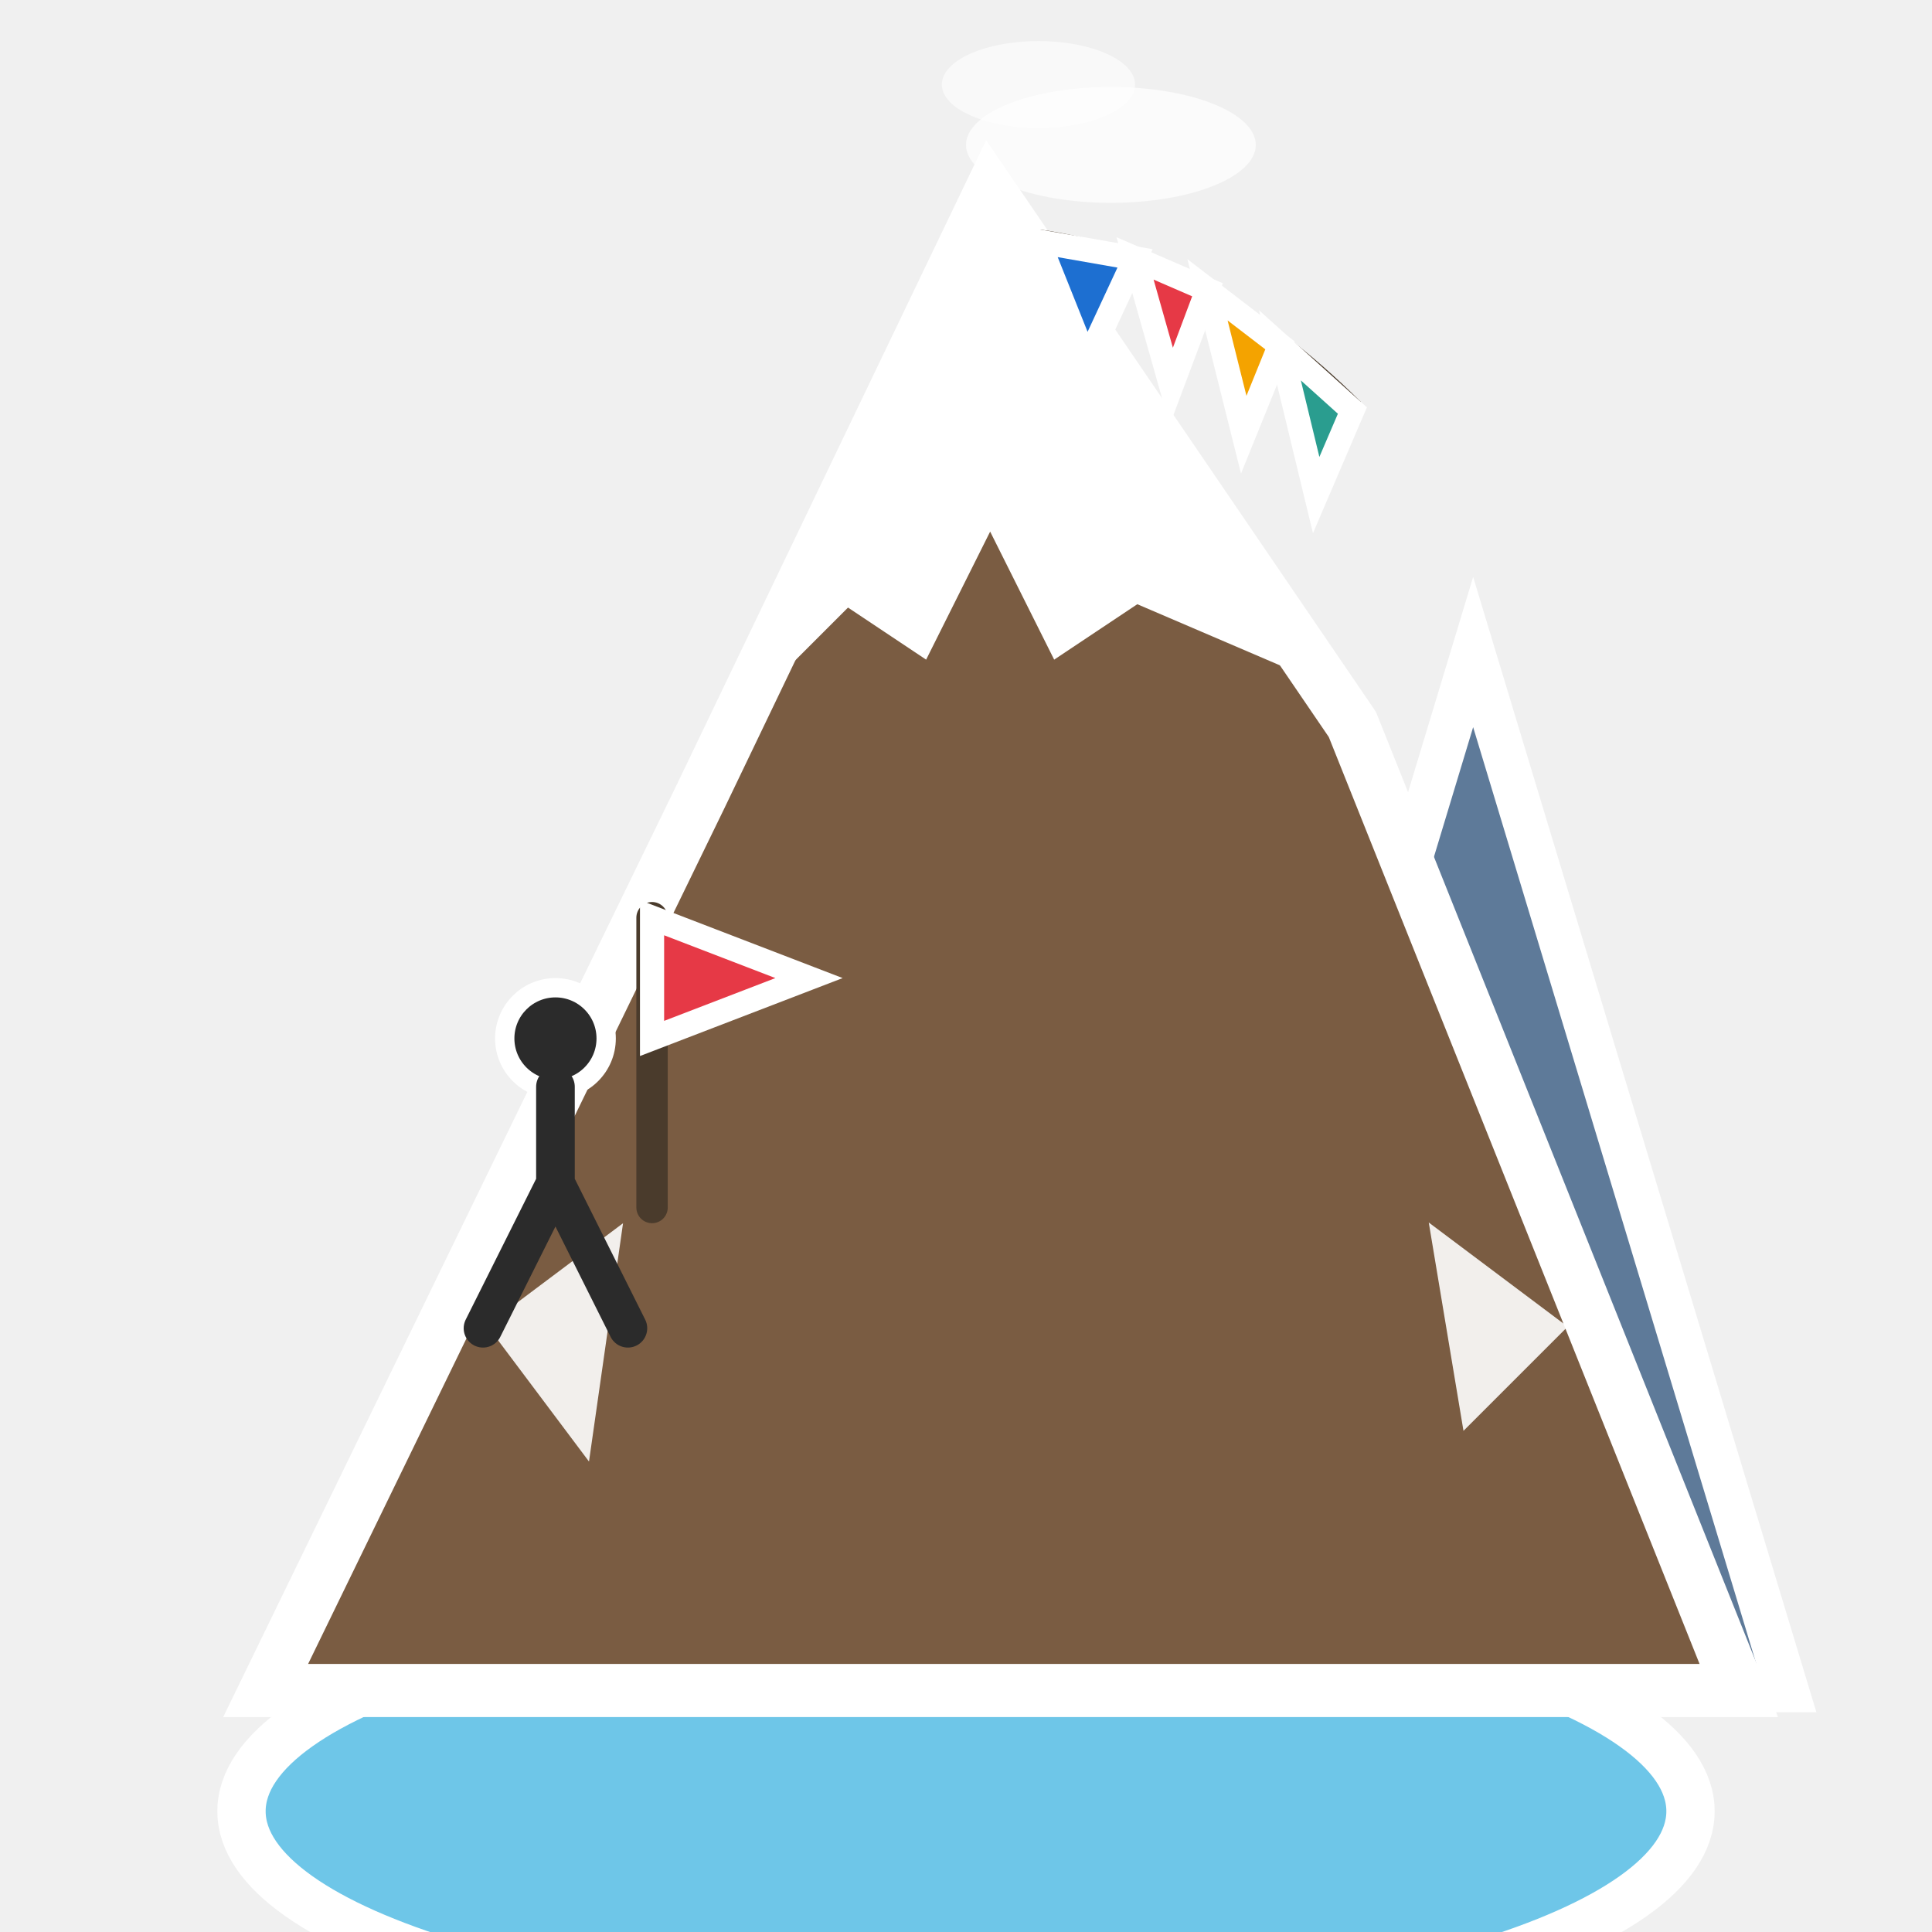
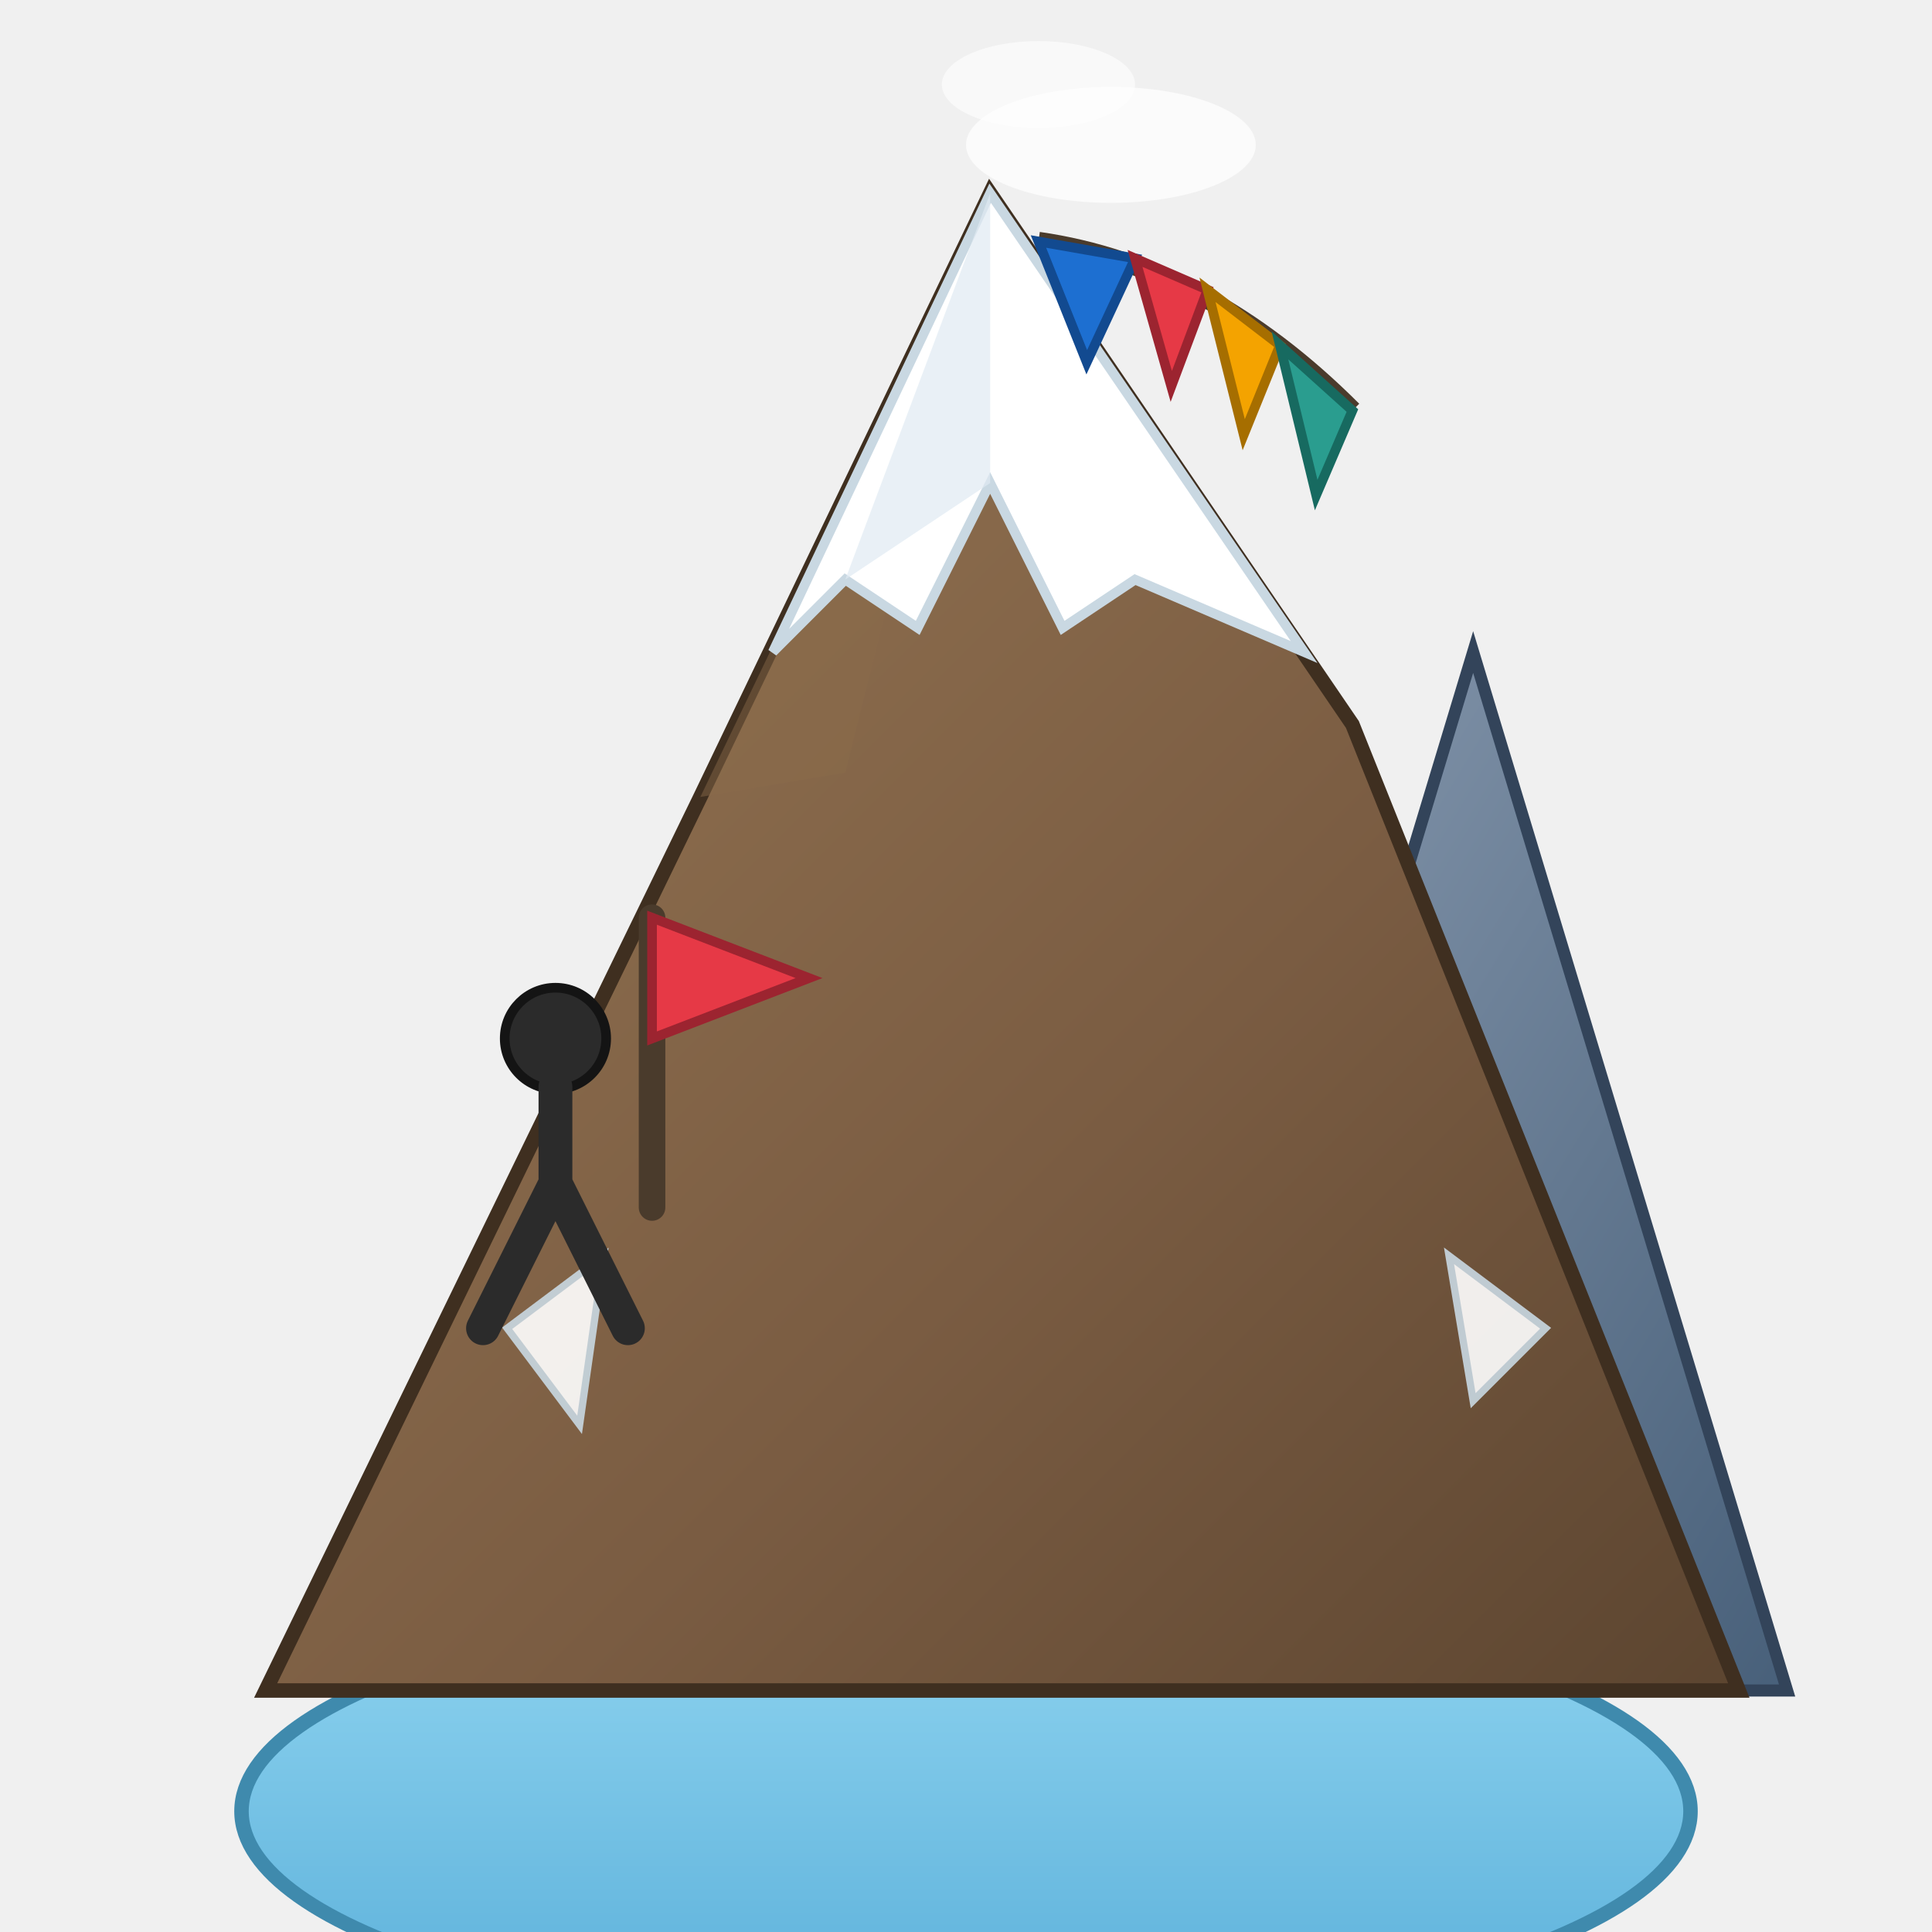
<svg xmlns="http://www.w3.org/2000/svg" viewBox="0 0 80 80">
-   <ellipse cx="40" cy="75" rx="30" ry="9" fill="#6ec6e8" stroke="white" stroke-width="2" />
-   <polygon points="48,70 61,27 74,70" fill="#5e7a99" stroke="white" stroke-width="1.8" />
-   <polygon points="11,70 29,33 41,8 56,30 72,70" fill="#7a5c42" stroke="white" stroke-width="2.2" />
-   <polygon points="41,8 32,27 35,24 38,26 41,20 44,26 47,24 54,27" fill="#ffffff" stroke="white" stroke-width="1.8" />
-   <polygon points="21,55 25,52 24,59" fill="#ffffff" stroke="white" stroke-width="1.2" opacity="0.9" />
-   <polygon points="60,52 64,55 61,58" fill="#ffffff" stroke="white" stroke-width="1.2" opacity="0.9" />
+   <defs>
+     <linearGradient id="evSky" x1="0" y1="0" x2="0" y2="1">
+       <stop offset="0" stop-color="#8fd4f0" />
+       <stop offset="1" stop-color="#5bb0da" />
+     </linearGradient>
+     <linearGradient id="evRock" x1="0" y1="0" x2="1" y2="1">
+       <stop offset="0" stop-color="#8a9bb0" />
+       <stop offset="1" stop-color="#48607a" />
+     </linearGradient>
+     <linearGradient id="evMain" x1="0" y1="0" x2="1" y2="1">
+       <stop offset="0" stop-color="#9a7a56" />
+       <stop offset="0.6" stop-color="#7a5c42" />
+       <stop offset="1" stop-color="#5c4530" />
+     </linearGradient>
+   </defs>
+   <ellipse cx="40" cy="75" rx="30" ry="9" fill="url(#evSky)" stroke="#3f8aad" stroke-width="0.6" />
+   <polygon points="48,70 61,27 74,70" fill="url(#evRock)" stroke="#33445a" stroke-width="0.5" />
+   <polygon points="11,70 29,33 41,8 56,30 72,70" fill="url(#evMain)" stroke="#3f2f20" stroke-width="0.6" />
+   <path d="M41,8 L29,33 L35,32 Z" fill="#8a6a4a" opacity="0.45" />
+   <polygon points="41,8 32,27 35,24 38,26 41,20 44,26 47,24 54,27" fill="#ffffff" stroke="#c9d8e2" stroke-width="0.4" />
+   <path d="M41,8 L35,24 L41,20 Z" fill="#dfeaf2" opacity="0.7" />
+   <polygon points="21,55 25,52 24,59" fill="#ffffff" stroke="#c9d8e2" stroke-width="0.3" opacity="0.9" />
+   <polygon points="60,52 64,55 61,58" fill="#ffffff" stroke="#c9d8e2" stroke-width="0.3" opacity="0.9" />
  <g>
-     <circle cx="23" cy="43" r="2.1" fill="#2b2b2b" stroke="white" stroke-width="0.8" />
-     <path d="M23,45 L23,49 M23,49 L20,55 M23,49 L26,55" stroke="#2b2b2b" stroke-width="1.6" stroke-linecap="round" fill="none" />
-     <line x1="27" y1="38" x2="27" y2="50" stroke="#4a3b2c" stroke-width="1.3" stroke-linecap="round" />
-     <polygon points="27,38 33.5,40.5 27,43" fill="#e63946" stroke="white" stroke-width="1" />
+     <circle cx="23" cy="43" r="2.1" fill="#2b2b2b" stroke="#141414" stroke-width="0.4" />
+     <path d="M23,45 L23,49 M23,49 L20,55 M23,49 L26,55" stroke="#2b2b2b" stroke-width="1.4" stroke-linecap="round" fill="none" />
+     <line x1="27" y1="38" x2="27" y2="50" stroke="#4a3b2c" stroke-width="1.1" stroke-linecap="round" />
+     <polygon points="27,38 33.5,40.5 27,43" fill="#e63946" stroke="#9c2430" stroke-width="0.4" />
  </g>
  <g>
-     <path d="M43,10 Q50,11 56,17" fill="none" stroke="#4a3b2c" stroke-width="1" />
-     <polygon points="43,10 47,10.7 45,15" fill="#1d6fd1" stroke="white" stroke-width="1" />
-     <polygon points="47,10.7 50,12 48.5,16" fill="#e63946" stroke="white" stroke-width="1" />
-     <polygon points="50,12 53,14.3 51.5,18" fill="#f4a300" stroke="white" stroke-width="1" />
-     <polygon points="53,14.3 56,17 54.5,20.5" fill="#2a9d8f" stroke="white" stroke-width="1" />
+     <path d="M43,10 Q50,11 56,17" fill="none" stroke="#4a3b2c" stroke-width="0.8" />
+     <polygon points="43,10 47,10.7 45,15" fill="#1d6fd1" stroke="#124a90" stroke-width="0.4" />
+     <polygon points="47,10.7 50,12 48.5,16" fill="#e63946" stroke="#9c2430" stroke-width="0.4" />
+     <polygon points="50,12 53,14.3 51.5,18" fill="#f4a300" stroke="#a66e00" stroke-width="0.4" />
+     <polygon points="53,14.3 56,17 54.5,20.5" fill="#2a9d8f" stroke="#176a60" stroke-width="0.4" />
  </g>
  <g>
    <ellipse cx="46" cy="6" rx="6" ry="2.4" fill="white" opacity="0.7">
      <animate attributeName="cx" values="46;55;46" dur="3s" repeatCount="indefinite" />
      <animate attributeName="opacity" values="0.7;0.15;0.7" dur="3s" repeatCount="indefinite" />
    </ellipse>
    <ellipse cx="43" cy="3.5" rx="4" ry="1.8" fill="white" opacity="0.6">
      <animate attributeName="cx" values="43;50;43" dur="2.4s" repeatCount="indefinite" />
      <animate attributeName="opacity" values="0.6;0.1;0.6" dur="2.4s" repeatCount="indefinite" />
    </ellipse>
  </g>
</svg>
